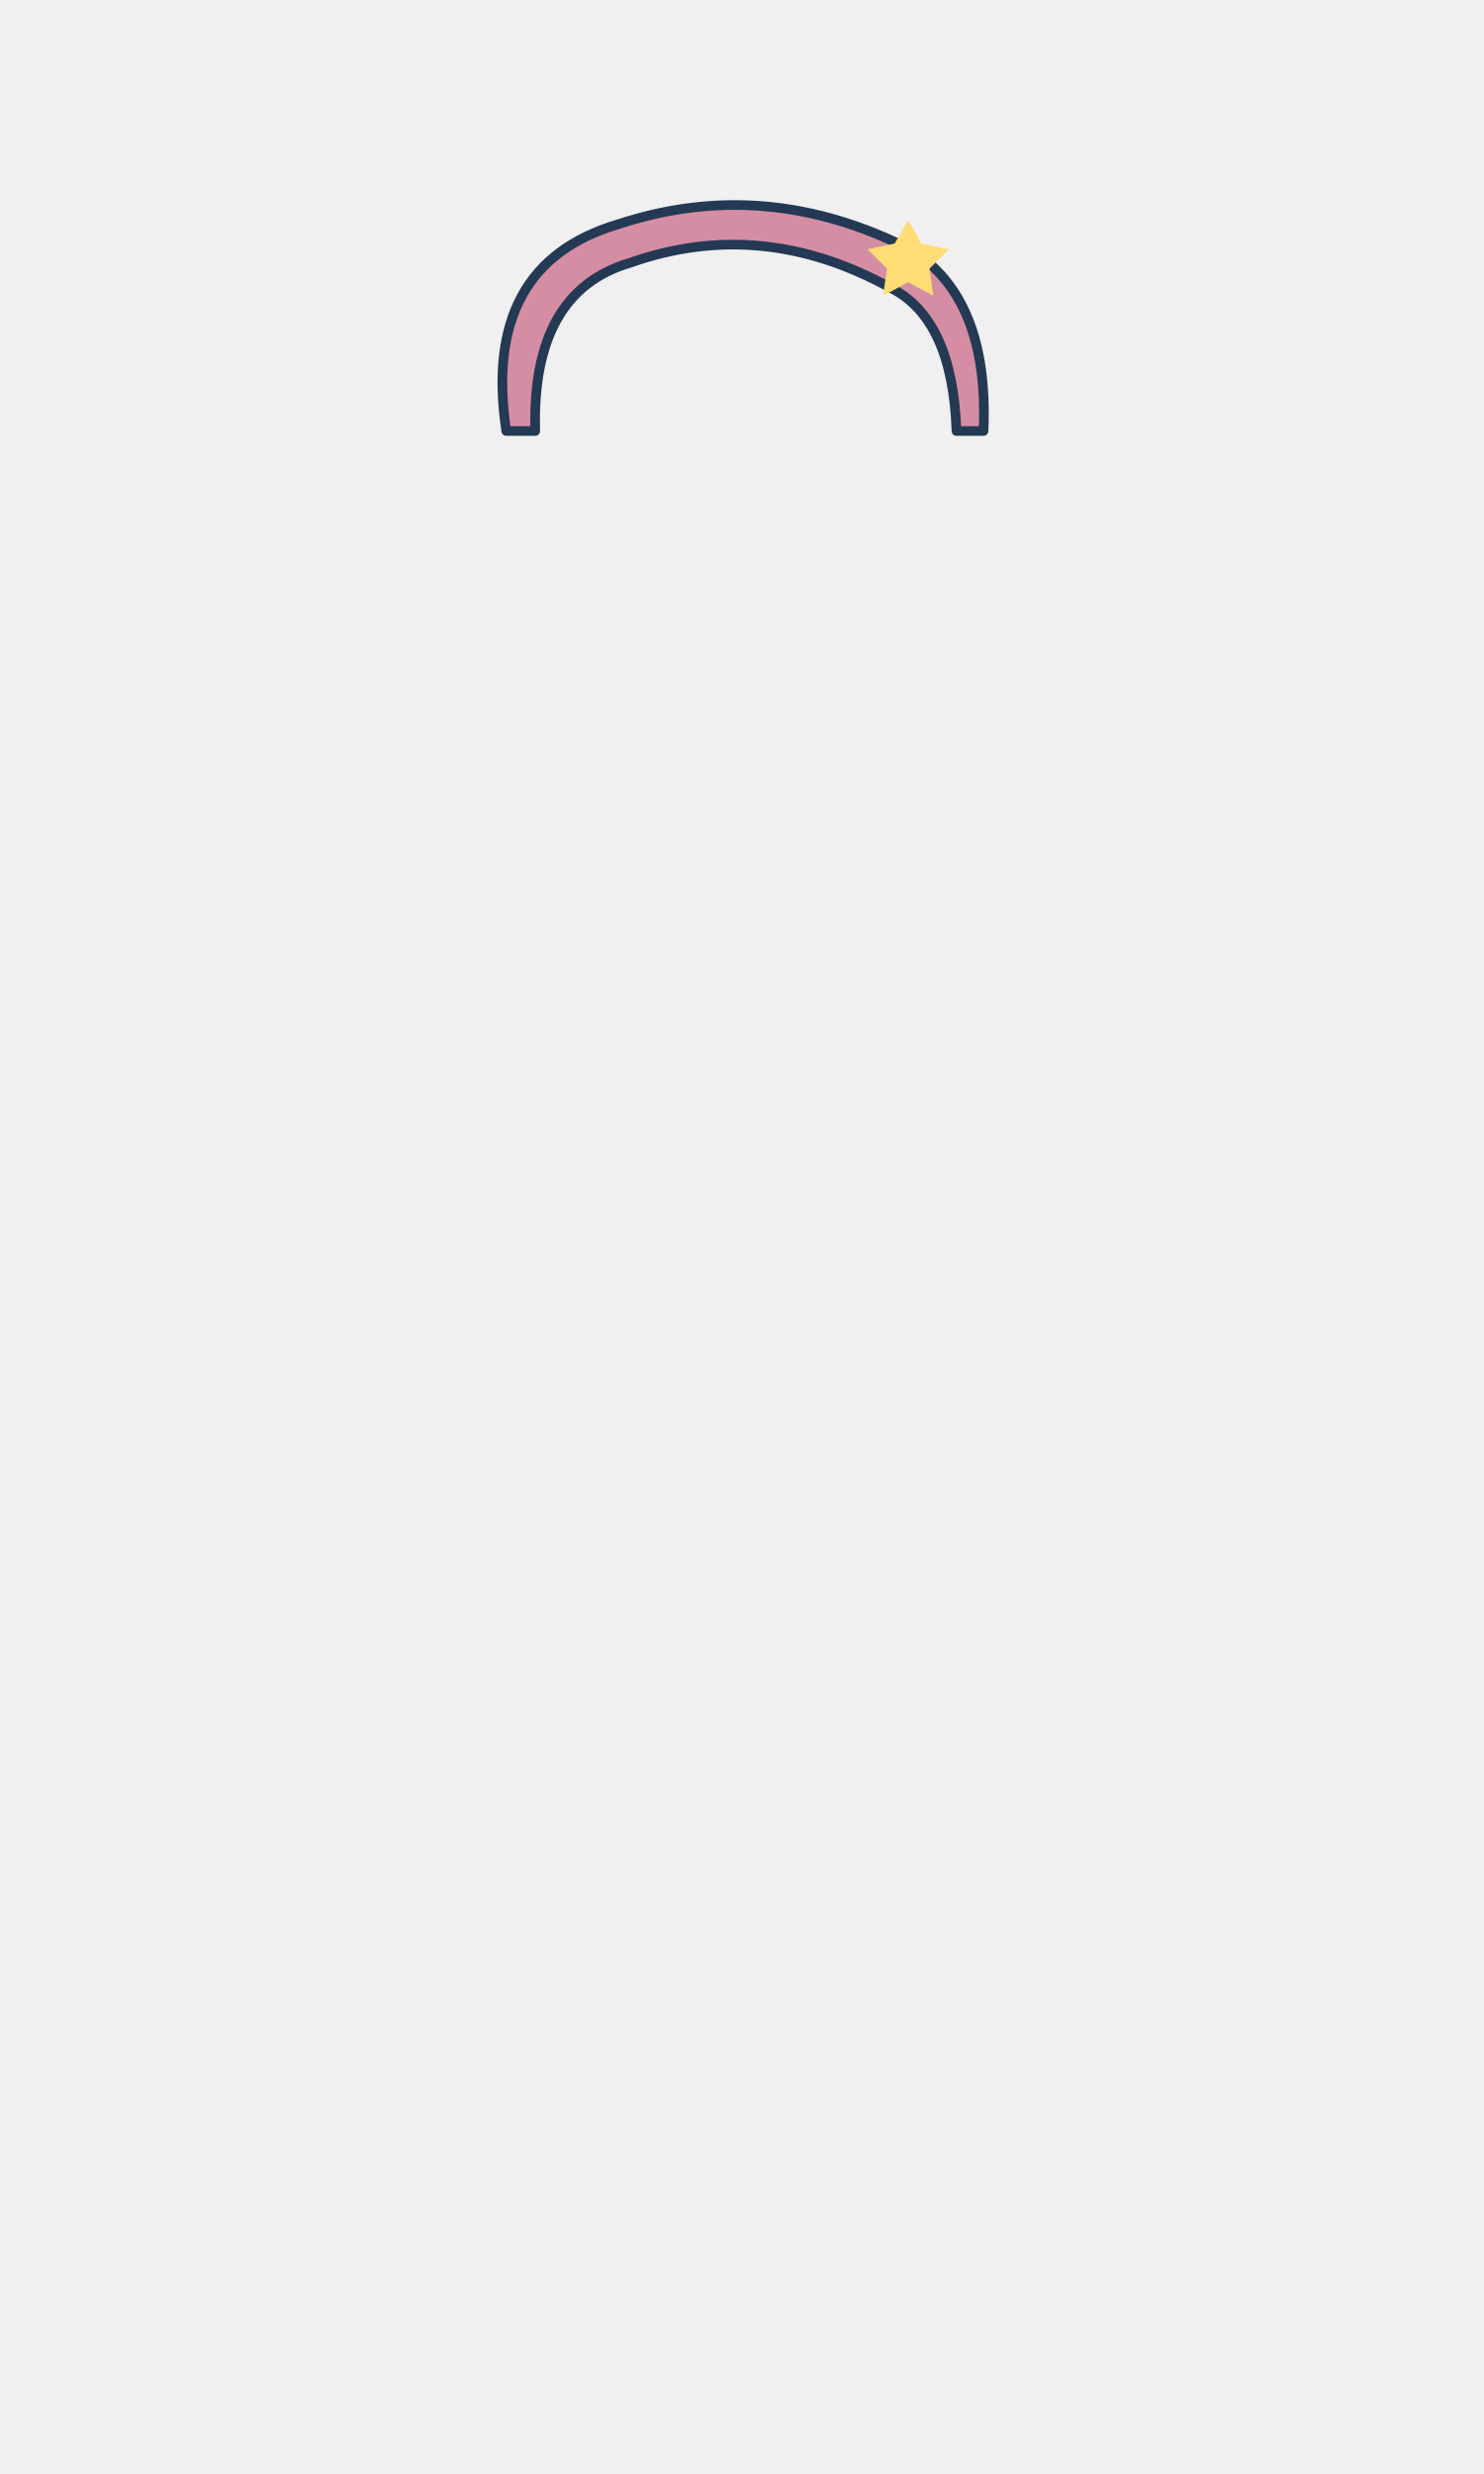
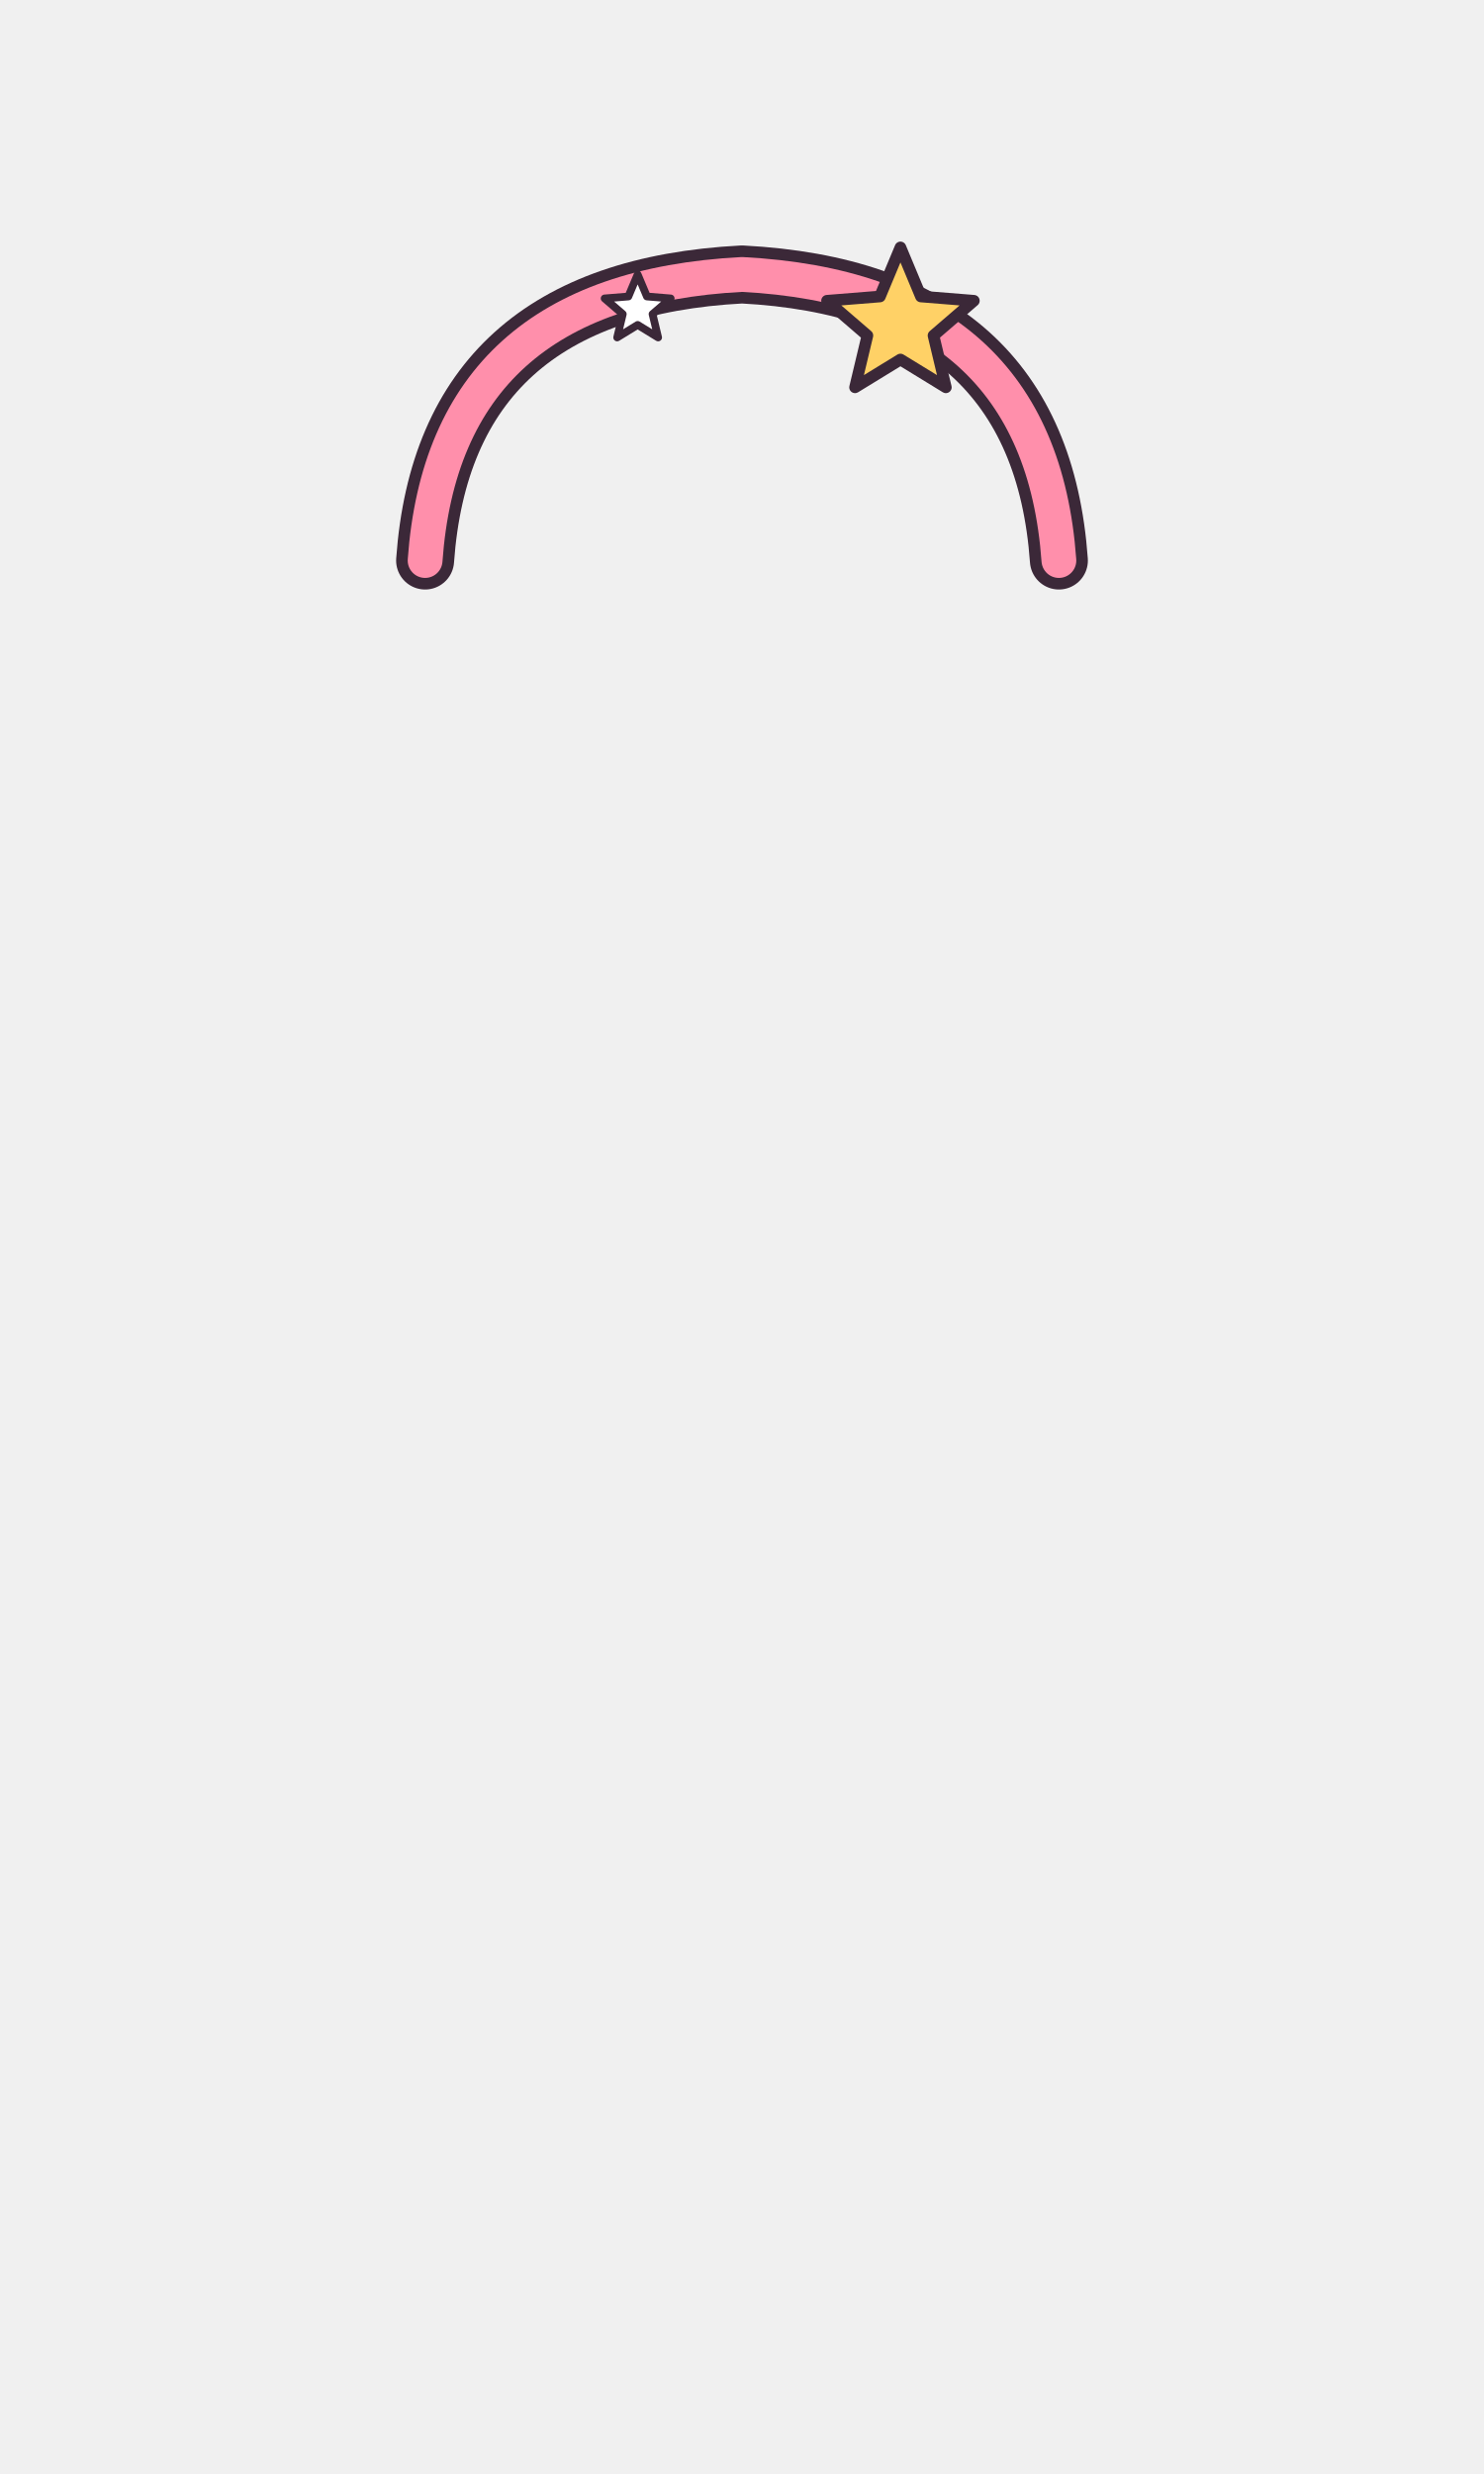
<svg xmlns="http://www.w3.org/2000/svg" width="768" height="1280" viewBox="0 0 768 1280">
-   <g stroke="#243953" stroke-width="8" stroke-linejoin="round" stroke-linecap="round">
-     <path d="M262 223 Q249 137 320 116 Q396 91 471 129 Q512 154 509 223 L495 223 Q493 165 461 149 Q394 112 326 136 Q275 151 277 223 Z" fill="#d58da4" stroke-width="5" />
-     <path d="M470 114 l7 12 14 3 -10 10 2 14 -13 -7 -13 7 2 -14 -10 -10 14 -3 Z" fill="#ffdc76" stroke="none" />
+   <g stroke-linejoin="round" stroke-linecap="round">
+     <path d="M220 290 Q230 150 384 142 Q538 150 548 290" fill="none" stroke="#3b2838" stroke-width="30" />
+     <path d="M220 290 Q230 150 384 142 Q538 150 548 290" fill="none" stroke="#ff8fab" stroke-width="18" />
+     <path d="M466.0 128.0 L476.6 153.4 L504.0 155.6 L483.1 173.6 L489.5 200.4 L466.0 186.0 L442.5 200.4 L448.9 173.6 L428.0 155.6 L455.4 153.4 Z" fill="#ffd166" stroke="#3b2838" stroke-width="6" />
+     <path d="M330.0 142.0 L334.8 153.4 L347.1 154.4 L337.7 162.5 L340.6 174.6 L330.0 168.1 L319.4 174.6 L322.3 162.5 L312.9 154.4 L325.2 153.4 Z" fill="#ffffff" stroke="#3b2838" stroke-width="4" />
  </g>
</svg>
